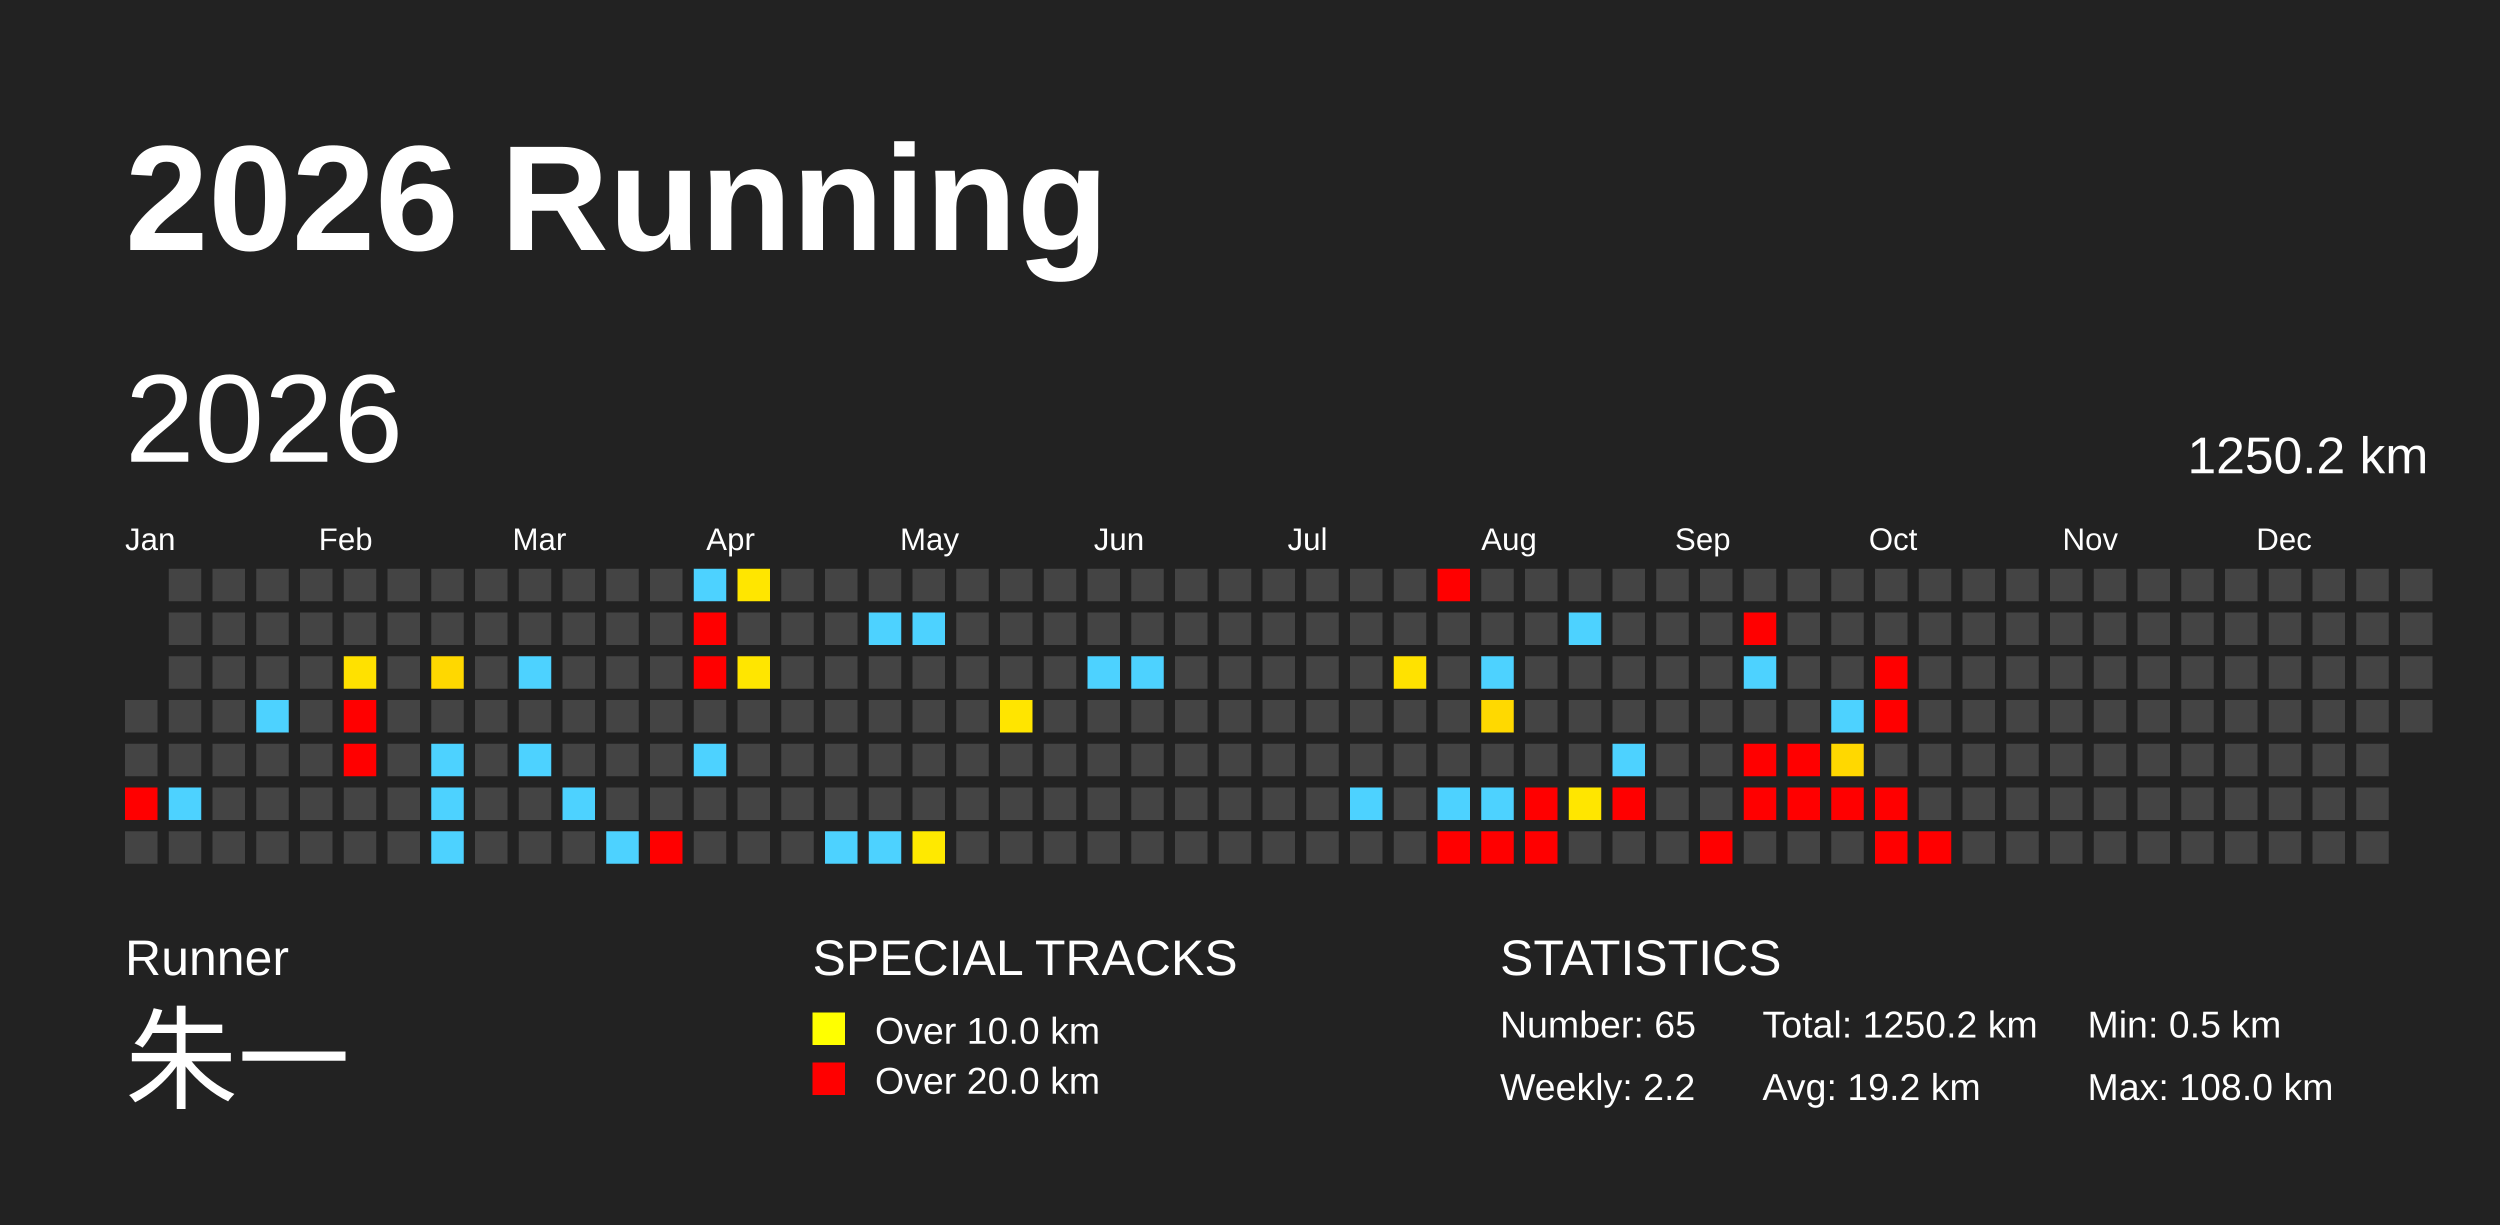
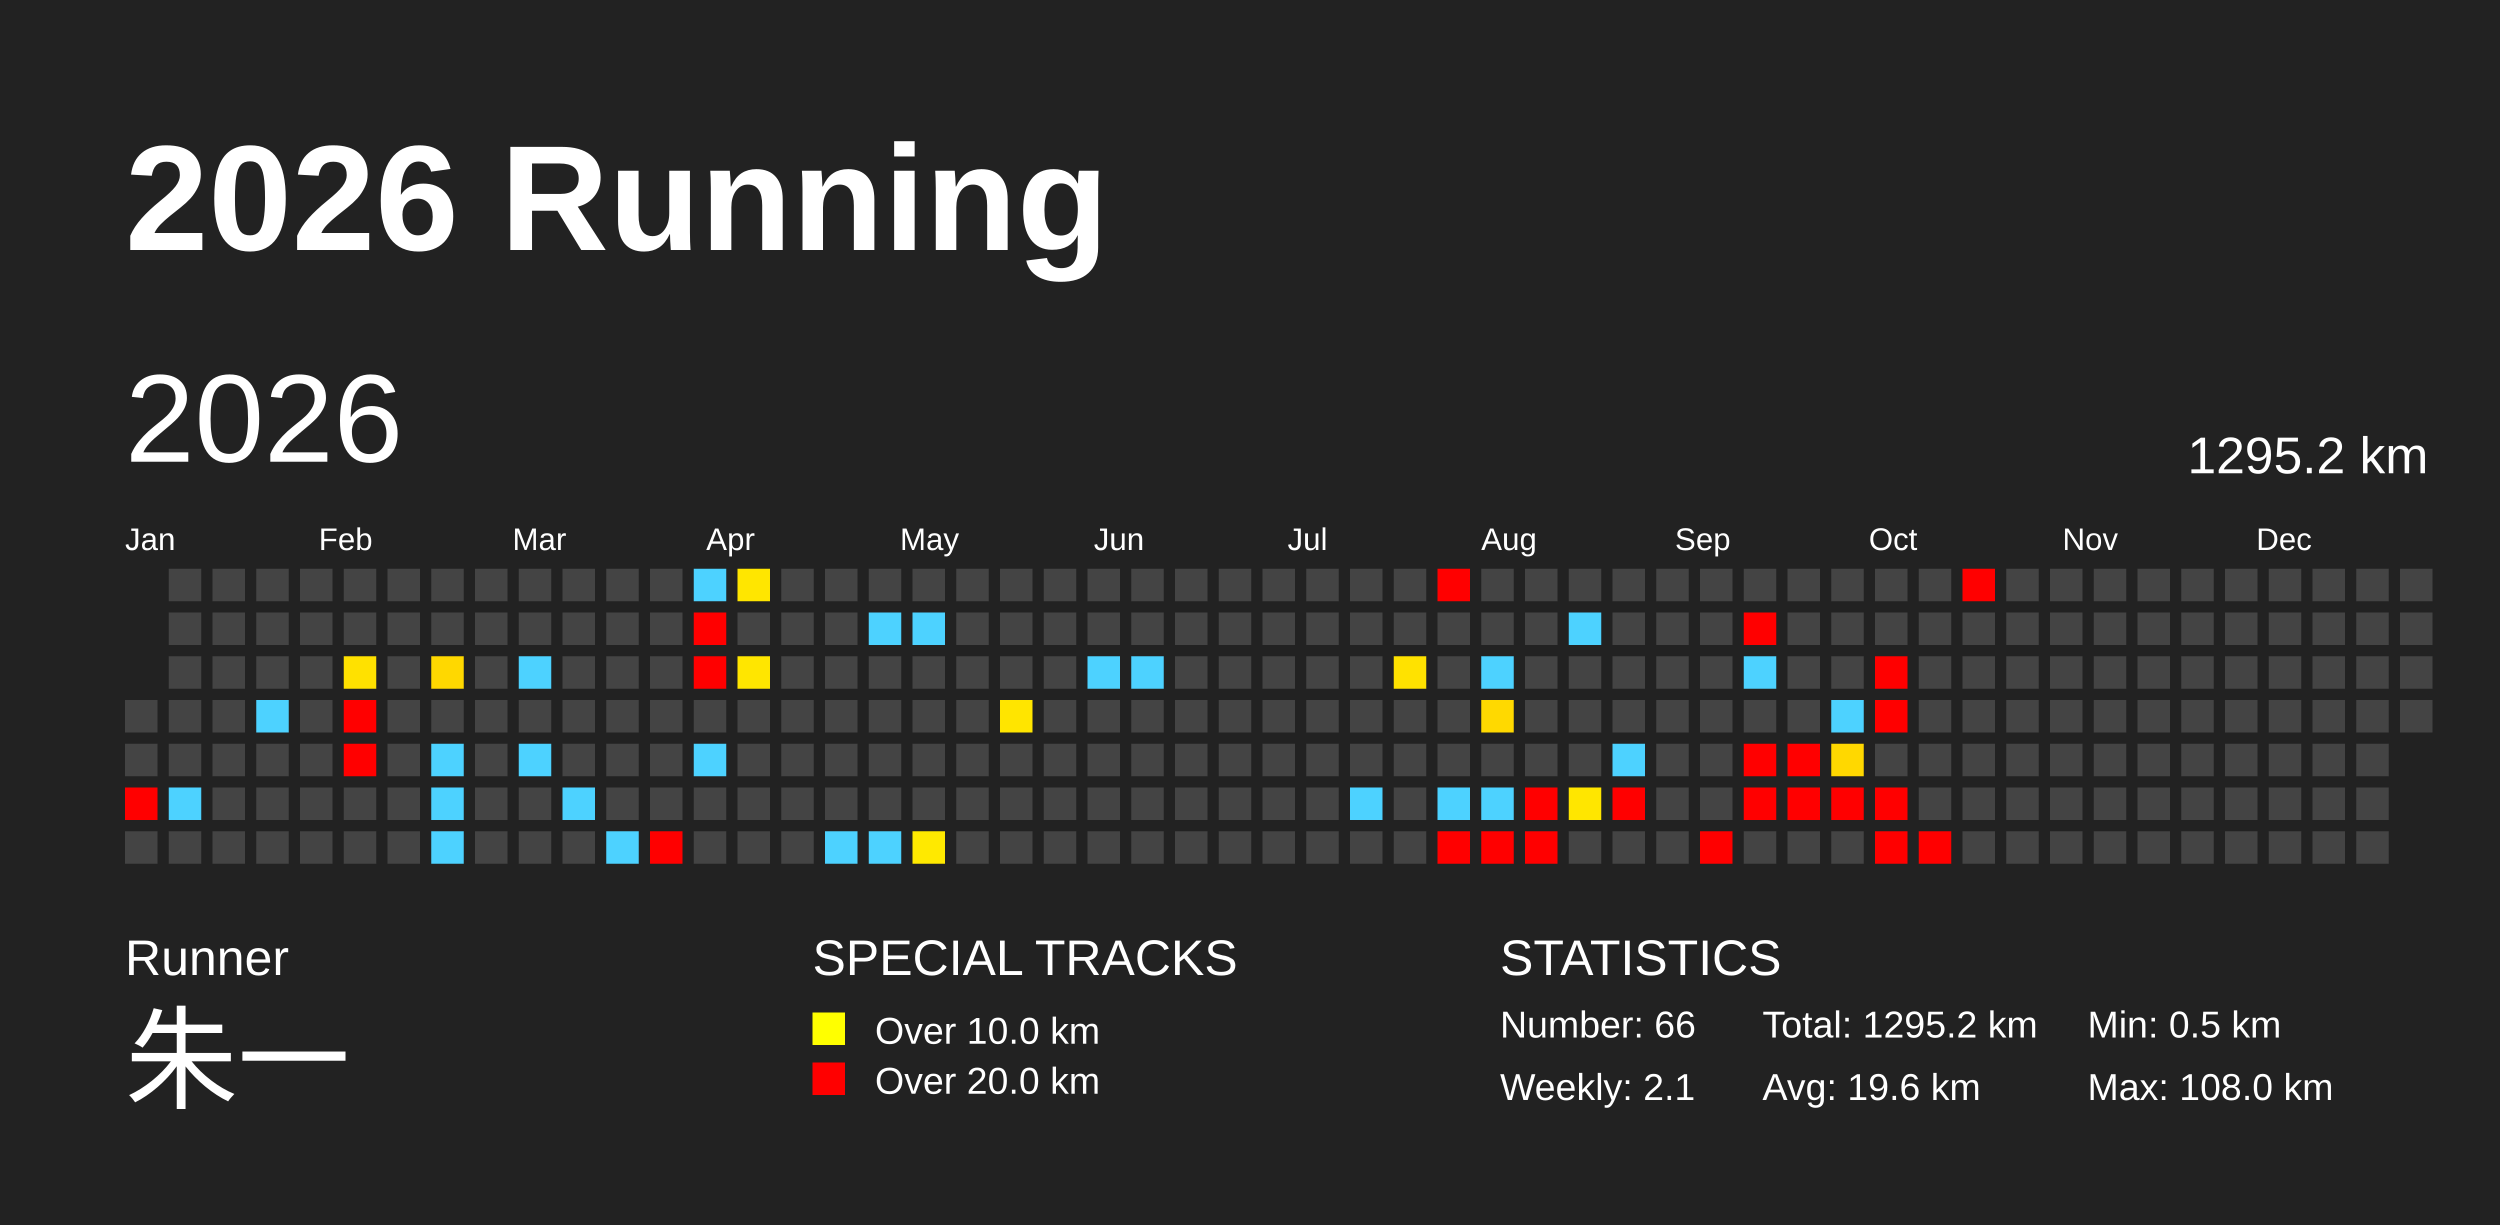
<svg xmlns="http://www.w3.org/2000/svg" baseProfile="full" height="98mm" version="1.1" viewBox="0,0,200,98" width="200mm">
  <defs />
  <rect fill="#222222" height="98" width="200" x="0" y="0" />
  <text fill="#FFFFFF" style="font-size:12px; font-family:Arial; font-weight:bold;" x="10" y="20">2026 Running</text>
  <text fill="#FFFFFF" style="font-size:4px; font-family:Arial" x="10" y="78">Runner</text>
  <text fill="#FFFFFF" style="font-size:9px; font-family:Arial" x="10" y="88">朱一</text>
  <text fill="#FFFFFF" style="font-size:4px; font-family:Arial" x="65" y="78">SPECIAL TRACKS</text>
  <rect fill="yellow" height="2.6" width="2.6" x="65" y="81" />
  <text fill="#FFFFFF" style="font-size:3px; font-family:Arial" x="70" y="83.5">Over 10.0 km</text>
  <rect fill="red" height="2.6" width="2.6" x="65" y="85" />
  <text fill="#FFFFFF" style="font-size:3px; font-family:Arial" x="70" y="87.5">Over 20.0 km</text>
  <text fill="#FFFFFF" style="font-size:4px; font-family:Arial" x="120" y="78">STATISTICS</text>
-   <text fill="#FFFFFF" style="font-size:3px; font-family:Arial" x="120" y="83">Number: 65</text>
-   <text fill="#FFFFFF" style="font-size:3px; font-family:Arial" x="120" y="88">Weekly: 2.2</text>
-   <text fill="#FFFFFF" style="font-size:3px; font-family:Arial" x="141" y="83">Total: 1250.2 km</text>
-   <text fill="#FFFFFF" style="font-size:3px; font-family:Arial" x="141" y="88">Avg: 19.2 km</text>
+   <text fill="#FFFFFF" style="font-size:3px; font-family:Arial" x="120" y="83">Number: 66</text>
+   <text fill="#FFFFFF" style="font-size:3px; font-family:Arial" x="120" y="88">Weekly: 2.1</text>
+   <text fill="#FFFFFF" style="font-size:3px; font-family:Arial" x="141" y="83">Total: 1295.2 km</text>
+   <text fill="#FFFFFF" style="font-size:3px; font-family:Arial" x="141" y="88">Avg: 19.6 km</text>
  <text fill="#FFFFFF" style="font-size:3px; font-family:Arial" x="167" y="83">Min: 0.5 km</text>
  <text fill="#FFFFFF" style="font-size:3px; font-family:Arial" x="167" y="88">Max: 108.0 km</text>
  <text dominant-baseline="hanging" fill="#FFFFFF" style="font-size:10.0px; font-family:Arial;" x="10" y="30">2026</text>
-   <text dominant-baseline="hanging" fill="#FFFFFF" style="font-size:4.125px; font-family:Arial;" x="175" y="35">1250.2 km</text>
+   <text dominant-baseline="hanging" fill="#FFFFFF" style="font-size:4.125px; font-family:Arial;" x="175" y="35">1295.2 km</text>
  <text fill="#FFFFFF" style="font-size:2.5px; font-family:Arial" x="10.0" y="44">Jan</text>
  <text fill="#FFFFFF" style="font-size:2.5px; font-family:Arial" x="25.5" y="44">Feb</text>
  <text fill="#FFFFFF" style="font-size:2.5px; font-family:Arial" x="41.0" y="44">Mar</text>
  <text fill="#FFFFFF" style="font-size:2.5px; font-family:Arial" x="56.5" y="44">Apr</text>
  <text fill="#FFFFFF" style="font-size:2.5px; font-family:Arial" x="72.0" y="44">May</text>
  <text fill="#FFFFFF" style="font-size:2.5px; font-family:Arial" x="87.5" y="44">Jun</text>
  <text fill="#FFFFFF" style="font-size:2.5px; font-family:Arial" x="103.0" y="44">Jul</text>
  <text fill="#FFFFFF" style="font-size:2.5px; font-family:Arial" x="118.5" y="44">Aug</text>
  <text fill="#FFFFFF" style="font-size:2.5px; font-family:Arial" x="134.0" y="44">Sep</text>
  <text fill="#FFFFFF" style="font-size:2.5px; font-family:Arial" x="149.5" y="44">Oct</text>
  <text fill="#FFFFFF" style="font-size:2.5px; font-family:Arial" x="165.0" y="44">Nov</text>
  <text fill="#FFFFFF" style="font-size:2.5px; font-family:Arial" x="180.5" y="44">Dec</text>
  <rect fill="#444444" height="2.6" width="2.6" x="10.0" y="56.0" />
  <rect fill="#444444" height="2.6" width="2.6" x="10.0" y="59.5" />
  <rect fill="red" height="2.6" width="2.6" x="10.0" y="63.0" />
  <rect fill="#444444" height="2.6" width="2.6" x="10.0" y="66.5" />
  <rect fill="#444444" height="2.6" width="2.6" x="13.5" y="45.5" />
  <rect fill="#444444" height="2.6" width="2.6" x="13.5" y="49.0" />
  <rect fill="#444444" height="2.6" width="2.6" x="13.5" y="52.5" />
  <rect fill="#444444" height="2.6" width="2.6" x="13.5" y="56.0" />
  <rect fill="#444444" height="2.6" width="2.6" x="13.5" y="59.5" />
  <rect fill="#4dd2ff" height="2.6" width="2.6" x="13.5" y="63.0" />
  <rect fill="#444444" height="2.6" width="2.6" x="13.5" y="66.5" />
  <rect fill="#444444" height="2.6" width="2.6" x="17.0" y="45.5" />
  <rect fill="#444444" height="2.6" width="2.6" x="17.0" y="49.0" />
  <rect fill="#444444" height="2.6" width="2.6" x="17.0" y="52.5" />
  <rect fill="#444444" height="2.6" width="2.6" x="17.0" y="56.0" />
  <rect fill="#444444" height="2.6" width="2.6" x="17.0" y="59.5" />
  <rect fill="#444444" height="2.6" width="2.6" x="17.0" y="63.0" />
  <rect fill="#444444" height="2.6" width="2.6" x="17.0" y="66.5" />
  <rect fill="#444444" height="2.6" width="2.6" x="20.5" y="45.5" />
  <rect fill="#444444" height="2.6" width="2.6" x="20.5" y="49.0" />
  <rect fill="#444444" height="2.6" width="2.6" x="20.5" y="52.5" />
  <rect fill="#4dd2ff" height="2.6" width="2.6" x="20.5" y="56.0" />
  <rect fill="#444444" height="2.6" width="2.6" x="20.5" y="59.5" />
  <rect fill="#444444" height="2.6" width="2.6" x="20.5" y="63.0" />
  <rect fill="#444444" height="2.6" width="2.6" x="20.5" y="66.5" />
  <rect fill="#444444" height="2.6" width="2.6" x="24.0" y="45.5" />
  <rect fill="#444444" height="2.6" width="2.6" x="24.0" y="49.0" />
  <rect fill="#444444" height="2.6" width="2.6" x="24.0" y="52.5" />
  <rect fill="#444444" height="2.6" width="2.6" x="24.0" y="56.0" />
  <rect fill="#444444" height="2.6" width="2.6" x="24.0" y="59.5" />
  <rect fill="#444444" height="2.6" width="2.6" x="24.0" y="63.0" />
  <rect fill="#444444" height="2.6" width="2.6" x="24.0" y="66.5" />
  <rect fill="#444444" height="2.6" width="2.6" x="27.5" y="45.5" />
  <rect fill="#444444" height="2.6" width="2.6" x="27.5" y="49.0" />
  <rect fill="#ffe100" height="2.6" width="2.6" x="27.5" y="52.5" />
  <rect fill="red" height="2.6" width="2.6" x="27.5" y="56.0" />
  <rect fill="red" height="2.6" width="2.6" x="27.5" y="59.5" />
  <rect fill="#444444" height="2.6" width="2.6" x="27.5" y="63.0" />
  <rect fill="#444444" height="2.6" width="2.6" x="27.5" y="66.5" />
  <rect fill="#444444" height="2.6" width="2.6" x="31.0" y="45.5" />
  <rect fill="#444444" height="2.6" width="2.6" x="31.0" y="49.0" />
  <rect fill="#444444" height="2.6" width="2.6" x="31.0" y="52.5" />
  <rect fill="#444444" height="2.6" width="2.6" x="31.0" y="56.0" />
  <rect fill="#444444" height="2.6" width="2.6" x="31.0" y="59.5" />
  <rect fill="#444444" height="2.6" width="2.6" x="31.0" y="63.0" />
  <rect fill="#444444" height="2.6" width="2.6" x="31.0" y="66.5" />
  <rect fill="#444444" height="2.6" width="2.6" x="34.5" y="45.5" />
  <rect fill="#444444" height="2.6" width="2.6" x="34.5" y="49.0" />
  <rect fill="#ffd800" height="2.6" width="2.6" x="34.5" y="52.5" />
  <rect fill="#444444" height="2.6" width="2.6" x="34.5" y="56.0" />
  <rect fill="#4dd2ff" height="2.6" width="2.6" x="34.5" y="59.5" />
  <rect fill="#4dd2ff" height="2.6" width="2.6" x="34.5" y="63.0" />
  <rect fill="#4dd2ff" height="2.6" width="2.6" x="34.5" y="66.5" />
  <rect fill="#444444" height="2.6" width="2.6" x="38.0" y="45.5" />
  <rect fill="#444444" height="2.6" width="2.6" x="38.0" y="49.0" />
  <rect fill="#444444" height="2.6" width="2.6" x="38.0" y="52.5" />
  <rect fill="#444444" height="2.6" width="2.6" x="38.0" y="56.0" />
  <rect fill="#444444" height="2.6" width="2.6" x="38.0" y="59.5" />
  <rect fill="#444444" height="2.6" width="2.6" x="38.0" y="63.0" />
  <rect fill="#444444" height="2.6" width="2.6" x="38.0" y="66.5" />
  <rect fill="#444444" height="2.6" width="2.6" x="41.5" y="45.5" />
  <rect fill="#444444" height="2.6" width="2.6" x="41.5" y="49.0" />
  <rect fill="#4dd2ff" height="2.6" width="2.6" x="41.5" y="52.5" />
  <rect fill="#444444" height="2.6" width="2.6" x="41.5" y="56.0" />
  <rect fill="#4dd2ff" height="2.6" width="2.6" x="41.5" y="59.5" />
  <rect fill="#444444" height="2.6" width="2.6" x="41.5" y="63.0" />
  <rect fill="#444444" height="2.6" width="2.6" x="41.5" y="66.5" />
  <rect fill="#444444" height="2.6" width="2.6" x="45.0" y="45.5" />
  <rect fill="#444444" height="2.6" width="2.6" x="45.0" y="49.0" />
  <rect fill="#444444" height="2.6" width="2.6" x="45.0" y="52.5" />
  <rect fill="#444444" height="2.6" width="2.6" x="45.0" y="56.0" />
  <rect fill="#444444" height="2.6" width="2.6" x="45.0" y="59.5" />
  <rect fill="#4dd2ff" height="2.6" width="2.6" x="45.0" y="63.0" />
  <rect fill="#444444" height="2.6" width="2.6" x="45.0" y="66.5" />
  <rect fill="#444444" height="2.6" width="2.6" x="48.5" y="45.5" />
  <rect fill="#444444" height="2.6" width="2.6" x="48.5" y="49.0" />
  <rect fill="#444444" height="2.6" width="2.6" x="48.5" y="52.5" />
  <rect fill="#444444" height="2.6" width="2.6" x="48.5" y="56.0" />
  <rect fill="#444444" height="2.6" width="2.6" x="48.5" y="59.5" />
  <rect fill="#444444" height="2.6" width="2.6" x="48.5" y="63.0" />
  <rect fill="#4dd2ff" height="2.6" width="2.6" x="48.5" y="66.5" />
  <rect fill="#444444" height="2.6" width="2.6" x="52.0" y="45.5" />
  <rect fill="#444444" height="2.6" width="2.6" x="52.0" y="49.0" />
  <rect fill="#444444" height="2.6" width="2.6" x="52.0" y="52.5" />
  <rect fill="#444444" height="2.6" width="2.6" x="52.0" y="56.0" />
  <rect fill="#444444" height="2.6" width="2.6" x="52.0" y="59.5" />
  <rect fill="#444444" height="2.6" width="2.6" x="52.0" y="63.0" />
  <rect fill="red" height="2.6" width="2.6" x="52.0" y="66.5" />
  <rect fill="#4dd2ff" height="2.6" width="2.6" x="55.5" y="45.5" />
  <rect fill="red" height="2.6" width="2.6" x="55.5" y="49.0" />
  <rect fill="red" height="2.6" width="2.6" x="55.5" y="52.5" />
  <rect fill="#444444" height="2.6" width="2.6" x="55.5" y="56.0" />
  <rect fill="#4dd2ff" height="2.6" width="2.6" x="55.5" y="59.5" />
  <rect fill="#444444" height="2.6" width="2.6" x="55.5" y="63.0" />
  <rect fill="#444444" height="2.6" width="2.6" x="55.5" y="66.5" />
  <rect fill="#ffe600" height="2.6" width="2.6" x="59.0" y="45.5" />
  <rect fill="#444444" height="2.6" width="2.6" x="59.0" y="49.0" />
  <rect fill="#ffe600" height="2.6" width="2.6" x="59.0" y="52.5" />
  <rect fill="#444444" height="2.6" width="2.6" x="59.0" y="56.0" />
  <rect fill="#444444" height="2.6" width="2.6" x="59.0" y="59.5" />
  <rect fill="#444444" height="2.6" width="2.6" x="59.0" y="63.0" />
  <rect fill="#444444" height="2.6" width="2.6" x="59.0" y="66.5" />
  <rect fill="#444444" height="2.6" width="2.6" x="62.5" y="45.5" />
  <rect fill="#444444" height="2.6" width="2.6" x="62.5" y="49.0" />
  <rect fill="#444444" height="2.6" width="2.6" x="62.5" y="52.5" />
  <rect fill="#444444" height="2.6" width="2.6" x="62.5" y="56.0" />
  <rect fill="#444444" height="2.6" width="2.6" x="62.5" y="59.5" />
  <rect fill="#444444" height="2.6" width="2.6" x="62.5" y="63.0" />
  <rect fill="#444444" height="2.6" width="2.6" x="62.5" y="66.5" />
  <rect fill="#444444" height="2.6" width="2.6" x="66.0" y="45.5" />
  <rect fill="#444444" height="2.6" width="2.6" x="66.0" y="49.0" />
  <rect fill="#444444" height="2.6" width="2.6" x="66.0" y="52.5" />
  <rect fill="#444444" height="2.6" width="2.6" x="66.0" y="56.0" />
  <rect fill="#444444" height="2.6" width="2.6" x="66.0" y="59.5" />
  <rect fill="#444444" height="2.6" width="2.6" x="66.0" y="63.0" />
  <rect fill="#4dd2ff" height="2.6" width="2.6" x="66.0" y="66.5" />
  <rect fill="#444444" height="2.6" width="2.6" x="69.5" y="45.5" />
  <rect fill="#4dd2ff" height="2.6" width="2.6" x="69.5" y="49.0" />
  <rect fill="#444444" height="2.6" width="2.6" x="69.5" y="52.5" />
  <rect fill="#444444" height="2.6" width="2.6" x="69.5" y="56.0" />
  <rect fill="#444444" height="2.6" width="2.6" x="69.5" y="59.5" />
  <rect fill="#444444" height="2.6" width="2.6" x="69.5" y="63.0" />
  <rect fill="#4dd2ff" height="2.6" width="2.6" x="69.5" y="66.5" />
  <rect fill="#444444" height="2.6" width="2.6" x="73.0" y="45.5" />
  <rect fill="#4dd2ff" height="2.6" width="2.6" x="73.0" y="49.0" />
  <rect fill="#444444" height="2.6" width="2.6" x="73.0" y="52.5" />
  <rect fill="#444444" height="2.6" width="2.6" x="73.0" y="56.0" />
  <rect fill="#444444" height="2.6" width="2.6" x="73.0" y="59.5" />
  <rect fill="#444444" height="2.6" width="2.6" x="73.0" y="63.0" />
  <rect fill="#ffe900" height="2.6" width="2.6" x="73.0" y="66.5" />
  <rect fill="#444444" height="2.6" width="2.6" x="76.5" y="45.5" />
  <rect fill="#444444" height="2.6" width="2.6" x="76.5" y="49.0" />
  <rect fill="#444444" height="2.6" width="2.6" x="76.5" y="52.5" />
  <rect fill="#444444" height="2.6" width="2.6" x="76.5" y="56.0" />
  <rect fill="#444444" height="2.6" width="2.6" x="76.5" y="59.5" />
  <rect fill="#444444" height="2.6" width="2.6" x="76.5" y="63.0" />
  <rect fill="#444444" height="2.6" width="2.6" x="76.5" y="66.5" />
  <rect fill="#444444" height="2.6" width="2.6" x="80.0" y="45.5" />
  <rect fill="#444444" height="2.6" width="2.6" x="80.0" y="49.0" />
  <rect fill="#444444" height="2.6" width="2.6" x="80.0" y="52.5" />
  <rect fill="#ffe500" height="2.6" width="2.6" x="80.0" y="56.0" />
  <rect fill="#444444" height="2.6" width="2.6" x="80.0" y="59.5" />
  <rect fill="#444444" height="2.6" width="2.6" x="80.0" y="63.0" />
  <rect fill="#444444" height="2.6" width="2.6" x="80.0" y="66.5" />
  <rect fill="#444444" height="2.6" width="2.6" x="83.5" y="45.5" />
  <rect fill="#444444" height="2.6" width="2.6" x="83.5" y="49.0" />
  <rect fill="#444444" height="2.6" width="2.6" x="83.5" y="52.5" />
  <rect fill="#444444" height="2.6" width="2.6" x="83.5" y="56.0" />
  <rect fill="#444444" height="2.6" width="2.6" x="83.5" y="59.5" />
  <rect fill="#444444" height="2.6" width="2.6" x="83.5" y="63.0" />
  <rect fill="#444444" height="2.6" width="2.6" x="83.5" y="66.5" />
  <rect fill="#444444" height="2.6" width="2.6" x="87.0" y="45.5" />
  <rect fill="#444444" height="2.6" width="2.6" x="87.0" y="49.0" />
  <rect fill="#4dd2ff" height="2.6" width="2.6" x="87.0" y="52.5" />
  <rect fill="#444444" height="2.6" width="2.6" x="87.0" y="56.0" />
  <rect fill="#444444" height="2.6" width="2.6" x="87.0" y="59.5" />
  <rect fill="#444444" height="2.6" width="2.6" x="87.0" y="63.0" />
  <rect fill="#444444" height="2.6" width="2.6" x="87.0" y="66.5" />
  <rect fill="#444444" height="2.6" width="2.6" x="90.5" y="45.5" />
  <rect fill="#444444" height="2.6" width="2.6" x="90.5" y="49.0" />
  <rect fill="#4dd2ff" height="2.6" width="2.6" x="90.5" y="52.5" />
  <rect fill="#444444" height="2.6" width="2.6" x="90.5" y="56.0" />
  <rect fill="#444444" height="2.6" width="2.6" x="90.5" y="59.5" />
  <rect fill="#444444" height="2.6" width="2.6" x="90.5" y="63.0" />
  <rect fill="#444444" height="2.6" width="2.6" x="90.5" y="66.5" />
  <rect fill="#444444" height="2.6" width="2.6" x="94.0" y="45.5" />
  <rect fill="#444444" height="2.6" width="2.6" x="94.0" y="49.0" />
  <rect fill="#444444" height="2.6" width="2.6" x="94.0" y="52.5" />
  <rect fill="#444444" height="2.6" width="2.6" x="94.0" y="56.0" />
  <rect fill="#444444" height="2.6" width="2.6" x="94.0" y="59.5" />
  <rect fill="#444444" height="2.6" width="2.6" x="94.0" y="63.0" />
  <rect fill="#444444" height="2.6" width="2.6" x="94.0" y="66.5" />
  <rect fill="#444444" height="2.6" width="2.6" x="97.5" y="45.5" />
  <rect fill="#444444" height="2.6" width="2.6" x="97.5" y="49.0" />
  <rect fill="#444444" height="2.6" width="2.6" x="97.5" y="52.5" />
  <rect fill="#444444" height="2.6" width="2.6" x="97.5" y="56.0" />
  <rect fill="#444444" height="2.6" width="2.6" x="97.5" y="59.5" />
  <rect fill="#444444" height="2.6" width="2.6" x="97.5" y="63.0" />
  <rect fill="#444444" height="2.6" width="2.6" x="97.5" y="66.5" />
  <rect fill="#444444" height="2.6" width="2.6" x="101.0" y="45.5" />
  <rect fill="#444444" height="2.6" width="2.6" x="101.0" y="49.0" />
  <rect fill="#444444" height="2.6" width="2.6" x="101.0" y="52.5" />
  <rect fill="#444444" height="2.6" width="2.6" x="101.0" y="56.0" />
  <rect fill="#444444" height="2.6" width="2.6" x="101.0" y="59.5" />
  <rect fill="#444444" height="2.6" width="2.6" x="101.0" y="63.0" />
  <rect fill="#444444" height="2.6" width="2.6" x="101.0" y="66.5" />
  <rect fill="#444444" height="2.6" width="2.6" x="104.5" y="45.5" />
  <rect fill="#444444" height="2.6" width="2.6" x="104.5" y="49.0" />
  <rect fill="#444444" height="2.6" width="2.6" x="104.5" y="52.5" />
  <rect fill="#444444" height="2.6" width="2.6" x="104.5" y="56.0" />
  <rect fill="#444444" height="2.6" width="2.6" x="104.5" y="59.5" />
  <rect fill="#444444" height="2.6" width="2.6" x="104.5" y="63.0" />
  <rect fill="#444444" height="2.6" width="2.6" x="104.5" y="66.5" />
  <rect fill="#444444" height="2.6" width="2.6" x="108.0" y="45.5" />
  <rect fill="#444444" height="2.6" width="2.6" x="108.0" y="49.0" />
  <rect fill="#444444" height="2.6" width="2.6" x="108.0" y="52.5" />
  <rect fill="#444444" height="2.6" width="2.6" x="108.0" y="56.0" />
  <rect fill="#444444" height="2.6" width="2.6" x="108.0" y="59.5" />
  <rect fill="#4dd2ff" height="2.6" width="2.6" x="108.0" y="63.0" />
  <rect fill="#444444" height="2.6" width="2.6" x="108.0" y="66.5" />
  <rect fill="#444444" height="2.6" width="2.6" x="111.5" y="45.5" />
  <rect fill="#444444" height="2.6" width="2.6" x="111.5" y="49.0" />
  <rect fill="#ffe200" height="2.6" width="2.6" x="111.5" y="52.5" />
  <rect fill="#444444" height="2.6" width="2.6" x="111.5" y="56.0" />
  <rect fill="#444444" height="2.6" width="2.6" x="111.5" y="59.5" />
  <rect fill="#444444" height="2.6" width="2.6" x="111.5" y="63.0" />
  <rect fill="#444444" height="2.6" width="2.6" x="111.5" y="66.5" />
  <rect fill="red" height="2.6" width="2.6" x="115.0" y="45.5" />
  <rect fill="#444444" height="2.6" width="2.6" x="115.0" y="49.0" />
  <rect fill="#444444" height="2.6" width="2.6" x="115.0" y="52.5" />
  <rect fill="#444444" height="2.6" width="2.6" x="115.0" y="56.0" />
  <rect fill="#444444" height="2.6" width="2.6" x="115.0" y="59.5" />
  <rect fill="#4dd2ff" height="2.6" width="2.6" x="115.0" y="63.0" />
  <rect fill="red" height="2.6" width="2.6" x="115.0" y="66.5" />
  <rect fill="#444444" height="2.6" width="2.6" x="118.5" y="45.5" />
  <rect fill="#444444" height="2.6" width="2.6" x="118.5" y="49.0" />
  <rect fill="#4dd2ff" height="2.6" width="2.6" x="118.5" y="52.5" />
  <rect fill="#ffd900" height="2.6" width="2.6" x="118.5" y="56.0" />
  <rect fill="#444444" height="2.6" width="2.6" x="118.5" y="59.5" />
  <rect fill="#4dd2ff" height="2.6" width="2.6" x="118.5" y="63.0" />
  <rect fill="red" height="2.6" width="2.6" x="118.5" y="66.5" />
  <rect fill="#444444" height="2.6" width="2.6" x="122.0" y="45.5" />
  <rect fill="#444444" height="2.6" width="2.6" x="122.0" y="49.0" />
  <rect fill="#444444" height="2.6" width="2.6" x="122.0" y="52.5" />
  <rect fill="#444444" height="2.6" width="2.6" x="122.0" y="56.0" />
  <rect fill="#444444" height="2.6" width="2.6" x="122.0" y="59.5" />
  <rect fill="red" height="2.6" width="2.6" x="122.0" y="63.0" />
  <rect fill="red" height="2.6" width="2.6" x="122.0" y="66.5" />
  <rect fill="#444444" height="2.6" width="2.6" x="125.5" y="45.5" />
  <rect fill="#4dd2ff" height="2.6" width="2.6" x="125.5" y="49.0" />
  <rect fill="#444444" height="2.6" width="2.6" x="125.5" y="52.5" />
  <rect fill="#444444" height="2.6" width="2.6" x="125.5" y="56.0" />
  <rect fill="#444444" height="2.6" width="2.6" x="125.5" y="59.5" />
  <rect fill="#ffe600" height="2.6" width="2.6" x="125.5" y="63.0" />
  <rect fill="#444444" height="2.6" width="2.6" x="125.5" y="66.5" />
  <rect fill="#444444" height="2.6" width="2.6" x="129.0" y="45.5" />
  <rect fill="#444444" height="2.6" width="2.6" x="129.0" y="49.0" />
  <rect fill="#444444" height="2.6" width="2.6" x="129.0" y="52.5" />
  <rect fill="#444444" height="2.6" width="2.6" x="129.0" y="56.0" />
  <rect fill="#4dd2ff" height="2.6" width="2.6" x="129.0" y="59.5" />
  <rect fill="red" height="2.6" width="2.6" x="129.0" y="63.0" />
  <rect fill="#444444" height="2.6" width="2.6" x="129.0" y="66.5" />
  <rect fill="#444444" height="2.6" width="2.6" x="132.5" y="45.5" />
  <rect fill="#444444" height="2.6" width="2.6" x="132.5" y="49.0" />
  <rect fill="#444444" height="2.6" width="2.6" x="132.5" y="52.5" />
  <rect fill="#444444" height="2.6" width="2.6" x="132.5" y="56.0" />
  <rect fill="#444444" height="2.6" width="2.6" x="132.5" y="59.5" />
  <rect fill="#444444" height="2.6" width="2.6" x="132.5" y="63.0" />
  <rect fill="#444444" height="2.6" width="2.6" x="132.5" y="66.5" />
  <rect fill="#444444" height="2.6" width="2.6" x="136.0" y="45.5" />
  <rect fill="#444444" height="2.6" width="2.6" x="136.0" y="49.0" />
  <rect fill="#444444" height="2.6" width="2.6" x="136.0" y="52.5" />
  <rect fill="#444444" height="2.6" width="2.6" x="136.0" y="56.0" />
  <rect fill="#444444" height="2.6" width="2.6" x="136.0" y="59.5" />
  <rect fill="#444444" height="2.6" width="2.6" x="136.0" y="63.0" />
  <rect fill="red" height="2.6" width="2.6" x="136.0" y="66.5" />
  <rect fill="#444444" height="2.6" width="2.6" x="139.5" y="45.5" />
  <rect fill="red" height="2.6" width="2.6" x="139.5" y="49.0" />
  <rect fill="#4dd2ff" height="2.6" width="2.6" x="139.5" y="52.5" />
  <rect fill="#444444" height="2.6" width="2.6" x="139.5" y="56.0" />
  <rect fill="red" height="2.6" width="2.6" x="139.5" y="59.5" />
  <rect fill="red" height="2.6" width="2.6" x="139.5" y="63.0" />
  <rect fill="#444444" height="2.6" width="2.6" x="139.5" y="66.5" />
  <rect fill="#444444" height="2.6" width="2.6" x="143.0" y="45.5" />
  <rect fill="#444444" height="2.6" width="2.6" x="143.0" y="49.0" />
  <rect fill="#444444" height="2.6" width="2.6" x="143.0" y="52.5" />
  <rect fill="#444444" height="2.6" width="2.6" x="143.0" y="56.0" />
  <rect fill="red" height="2.6" width="2.6" x="143.0" y="59.5" />
  <rect fill="red" height="2.6" width="2.6" x="143.0" y="63.0" />
  <rect fill="#444444" height="2.6" width="2.6" x="143.0" y="66.5" />
  <rect fill="#444444" height="2.6" width="2.6" x="146.5" y="45.5" />
  <rect fill="#444444" height="2.6" width="2.6" x="146.5" y="49.0" />
  <rect fill="#444444" height="2.6" width="2.6" x="146.5" y="52.5" />
  <rect fill="#4dd2ff" height="2.6" width="2.6" x="146.5" y="56.0" />
  <rect fill="#ffd800" height="2.6" width="2.6" x="146.5" y="59.5" />
  <rect fill="red" height="2.6" width="2.6" x="146.5" y="63.0" />
  <rect fill="#444444" height="2.6" width="2.6" x="146.5" y="66.5" />
  <rect fill="#444444" height="2.6" width="2.6" x="150.0" y="45.5" />
  <rect fill="#444444" height="2.6" width="2.6" x="150.0" y="49.0" />
  <rect fill="red" height="2.6" width="2.6" x="150.0" y="52.5" />
  <rect fill="red" height="2.6" width="2.6" x="150.0" y="56.0" />
  <rect fill="#444444" height="2.6" width="2.6" x="150.0" y="59.5" />
  <rect fill="red" height="2.6" width="2.6" x="150.0" y="63.0" />
  <rect fill="red" height="2.6" width="2.6" x="150.0" y="66.5" />
  <rect fill="#444444" height="2.6" width="2.6" x="153.5" y="45.5" />
  <rect fill="#444444" height="2.6" width="2.6" x="153.5" y="49.0" />
  <rect fill="#444444" height="2.6" width="2.6" x="153.5" y="52.5" />
  <rect fill="#444444" height="2.6" width="2.6" x="153.5" y="56.0" />
  <rect fill="#444444" height="2.6" width="2.6" x="153.5" y="59.5" />
  <rect fill="#444444" height="2.6" width="2.6" x="153.5" y="63.0" />
  <rect fill="red" height="2.6" width="2.6" x="153.5" y="66.5" />
-   <rect fill="#444444" height="2.6" width="2.6" x="157.0" y="45.5" />
+   <rect fill="red" height="2.6" width="2.6" x="157.0" y="45.5" />
  <rect fill="#444444" height="2.6" width="2.6" x="157.0" y="49.0" />
  <rect fill="#444444" height="2.6" width="2.6" x="157.0" y="52.5" />
  <rect fill="#444444" height="2.6" width="2.6" x="157.0" y="56.0" />
  <rect fill="#444444" height="2.6" width="2.6" x="157.0" y="59.5" />
  <rect fill="#444444" height="2.6" width="2.6" x="157.0" y="63.0" />
  <rect fill="#444444" height="2.6" width="2.6" x="157.0" y="66.5" />
  <rect fill="#444444" height="2.6" width="2.6" x="160.5" y="45.5" />
  <rect fill="#444444" height="2.6" width="2.6" x="160.5" y="49.0" />
  <rect fill="#444444" height="2.6" width="2.6" x="160.5" y="52.5" />
  <rect fill="#444444" height="2.6" width="2.6" x="160.5" y="56.0" />
  <rect fill="#444444" height="2.6" width="2.6" x="160.5" y="59.5" />
  <rect fill="#444444" height="2.6" width="2.6" x="160.5" y="63.0" />
  <rect fill="#444444" height="2.6" width="2.6" x="160.5" y="66.5" />
  <rect fill="#444444" height="2.6" width="2.6" x="164.0" y="45.5" />
  <rect fill="#444444" height="2.6" width="2.6" x="164.0" y="49.0" />
  <rect fill="#444444" height="2.6" width="2.6" x="164.0" y="52.5" />
  <rect fill="#444444" height="2.6" width="2.6" x="164.0" y="56.0" />
  <rect fill="#444444" height="2.6" width="2.6" x="164.0" y="59.5" />
  <rect fill="#444444" height="2.6" width="2.6" x="164.0" y="63.0" />
  <rect fill="#444444" height="2.6" width="2.6" x="164.0" y="66.5" />
  <rect fill="#444444" height="2.6" width="2.6" x="167.5" y="45.5" />
  <rect fill="#444444" height="2.6" width="2.6" x="167.5" y="49.0" />
  <rect fill="#444444" height="2.6" width="2.6" x="167.5" y="52.5" />
  <rect fill="#444444" height="2.6" width="2.6" x="167.5" y="56.0" />
  <rect fill="#444444" height="2.6" width="2.6" x="167.5" y="59.5" />
  <rect fill="#444444" height="2.6" width="2.6" x="167.5" y="63.0" />
  <rect fill="#444444" height="2.6" width="2.6" x="167.5" y="66.5" />
  <rect fill="#444444" height="2.6" width="2.6" x="171.0" y="45.5" />
  <rect fill="#444444" height="2.6" width="2.6" x="171.0" y="49.0" />
  <rect fill="#444444" height="2.6" width="2.6" x="171.0" y="52.5" />
  <rect fill="#444444" height="2.6" width="2.6" x="171.0" y="56.0" />
  <rect fill="#444444" height="2.6" width="2.6" x="171.0" y="59.5" />
  <rect fill="#444444" height="2.6" width="2.6" x="171.0" y="63.0" />
  <rect fill="#444444" height="2.6" width="2.6" x="171.0" y="66.5" />
  <rect fill="#444444" height="2.6" width="2.6" x="174.5" y="45.5" />
  <rect fill="#444444" height="2.6" width="2.6" x="174.5" y="49.0" />
  <rect fill="#444444" height="2.6" width="2.6" x="174.5" y="52.5" />
  <rect fill="#444444" height="2.6" width="2.6" x="174.5" y="56.0" />
  <rect fill="#444444" height="2.6" width="2.6" x="174.5" y="59.5" />
  <rect fill="#444444" height="2.6" width="2.6" x="174.5" y="63.0" />
  <rect fill="#444444" height="2.6" width="2.6" x="174.5" y="66.5" />
  <rect fill="#444444" height="2.6" width="2.6" x="178.0" y="45.5" />
  <rect fill="#444444" height="2.6" width="2.6" x="178.0" y="49.0" />
  <rect fill="#444444" height="2.6" width="2.6" x="178.0" y="52.5" />
  <rect fill="#444444" height="2.6" width="2.6" x="178.0" y="56.0" />
  <rect fill="#444444" height="2.6" width="2.6" x="178.0" y="59.5" />
  <rect fill="#444444" height="2.6" width="2.6" x="178.0" y="63.0" />
  <rect fill="#444444" height="2.6" width="2.6" x="178.0" y="66.5" />
  <rect fill="#444444" height="2.6" width="2.6" x="181.5" y="45.5" />
  <rect fill="#444444" height="2.6" width="2.6" x="181.5" y="49.0" />
  <rect fill="#444444" height="2.6" width="2.6" x="181.5" y="52.5" />
  <rect fill="#444444" height="2.6" width="2.6" x="181.5" y="56.0" />
  <rect fill="#444444" height="2.6" width="2.6" x="181.5" y="59.5" />
  <rect fill="#444444" height="2.6" width="2.6" x="181.5" y="63.0" />
  <rect fill="#444444" height="2.6" width="2.6" x="181.5" y="66.5" />
  <rect fill="#444444" height="2.6" width="2.6" x="185.0" y="45.5" />
  <rect fill="#444444" height="2.6" width="2.6" x="185.0" y="49.0" />
  <rect fill="#444444" height="2.6" width="2.6" x="185.0" y="52.5" />
  <rect fill="#444444" height="2.6" width="2.6" x="185.0" y="56.0" />
  <rect fill="#444444" height="2.6" width="2.6" x="185.0" y="59.5" />
  <rect fill="#444444" height="2.6" width="2.6" x="185.0" y="63.0" />
  <rect fill="#444444" height="2.6" width="2.6" x="185.0" y="66.5" />
  <rect fill="#444444" height="2.6" width="2.6" x="188.5" y="45.5" />
  <rect fill="#444444" height="2.6" width="2.6" x="188.5" y="49.0" />
  <rect fill="#444444" height="2.6" width="2.6" x="188.5" y="52.5" />
  <rect fill="#444444" height="2.6" width="2.6" x="188.5" y="56.0" />
  <rect fill="#444444" height="2.6" width="2.6" x="188.5" y="59.5" />
  <rect fill="#444444" height="2.6" width="2.6" x="188.5" y="63.0" />
  <rect fill="#444444" height="2.6" width="2.6" x="188.5" y="66.5" />
  <rect fill="#444444" height="2.6" width="2.6" x="192.0" y="45.5" />
  <rect fill="#444444" height="2.6" width="2.6" x="192.0" y="49.0" />
  <rect fill="#444444" height="2.6" width="2.6" x="192.0" y="52.5" />
  <rect fill="#444444" height="2.6" width="2.6" x="192.0" y="56.0" />
</svg>
